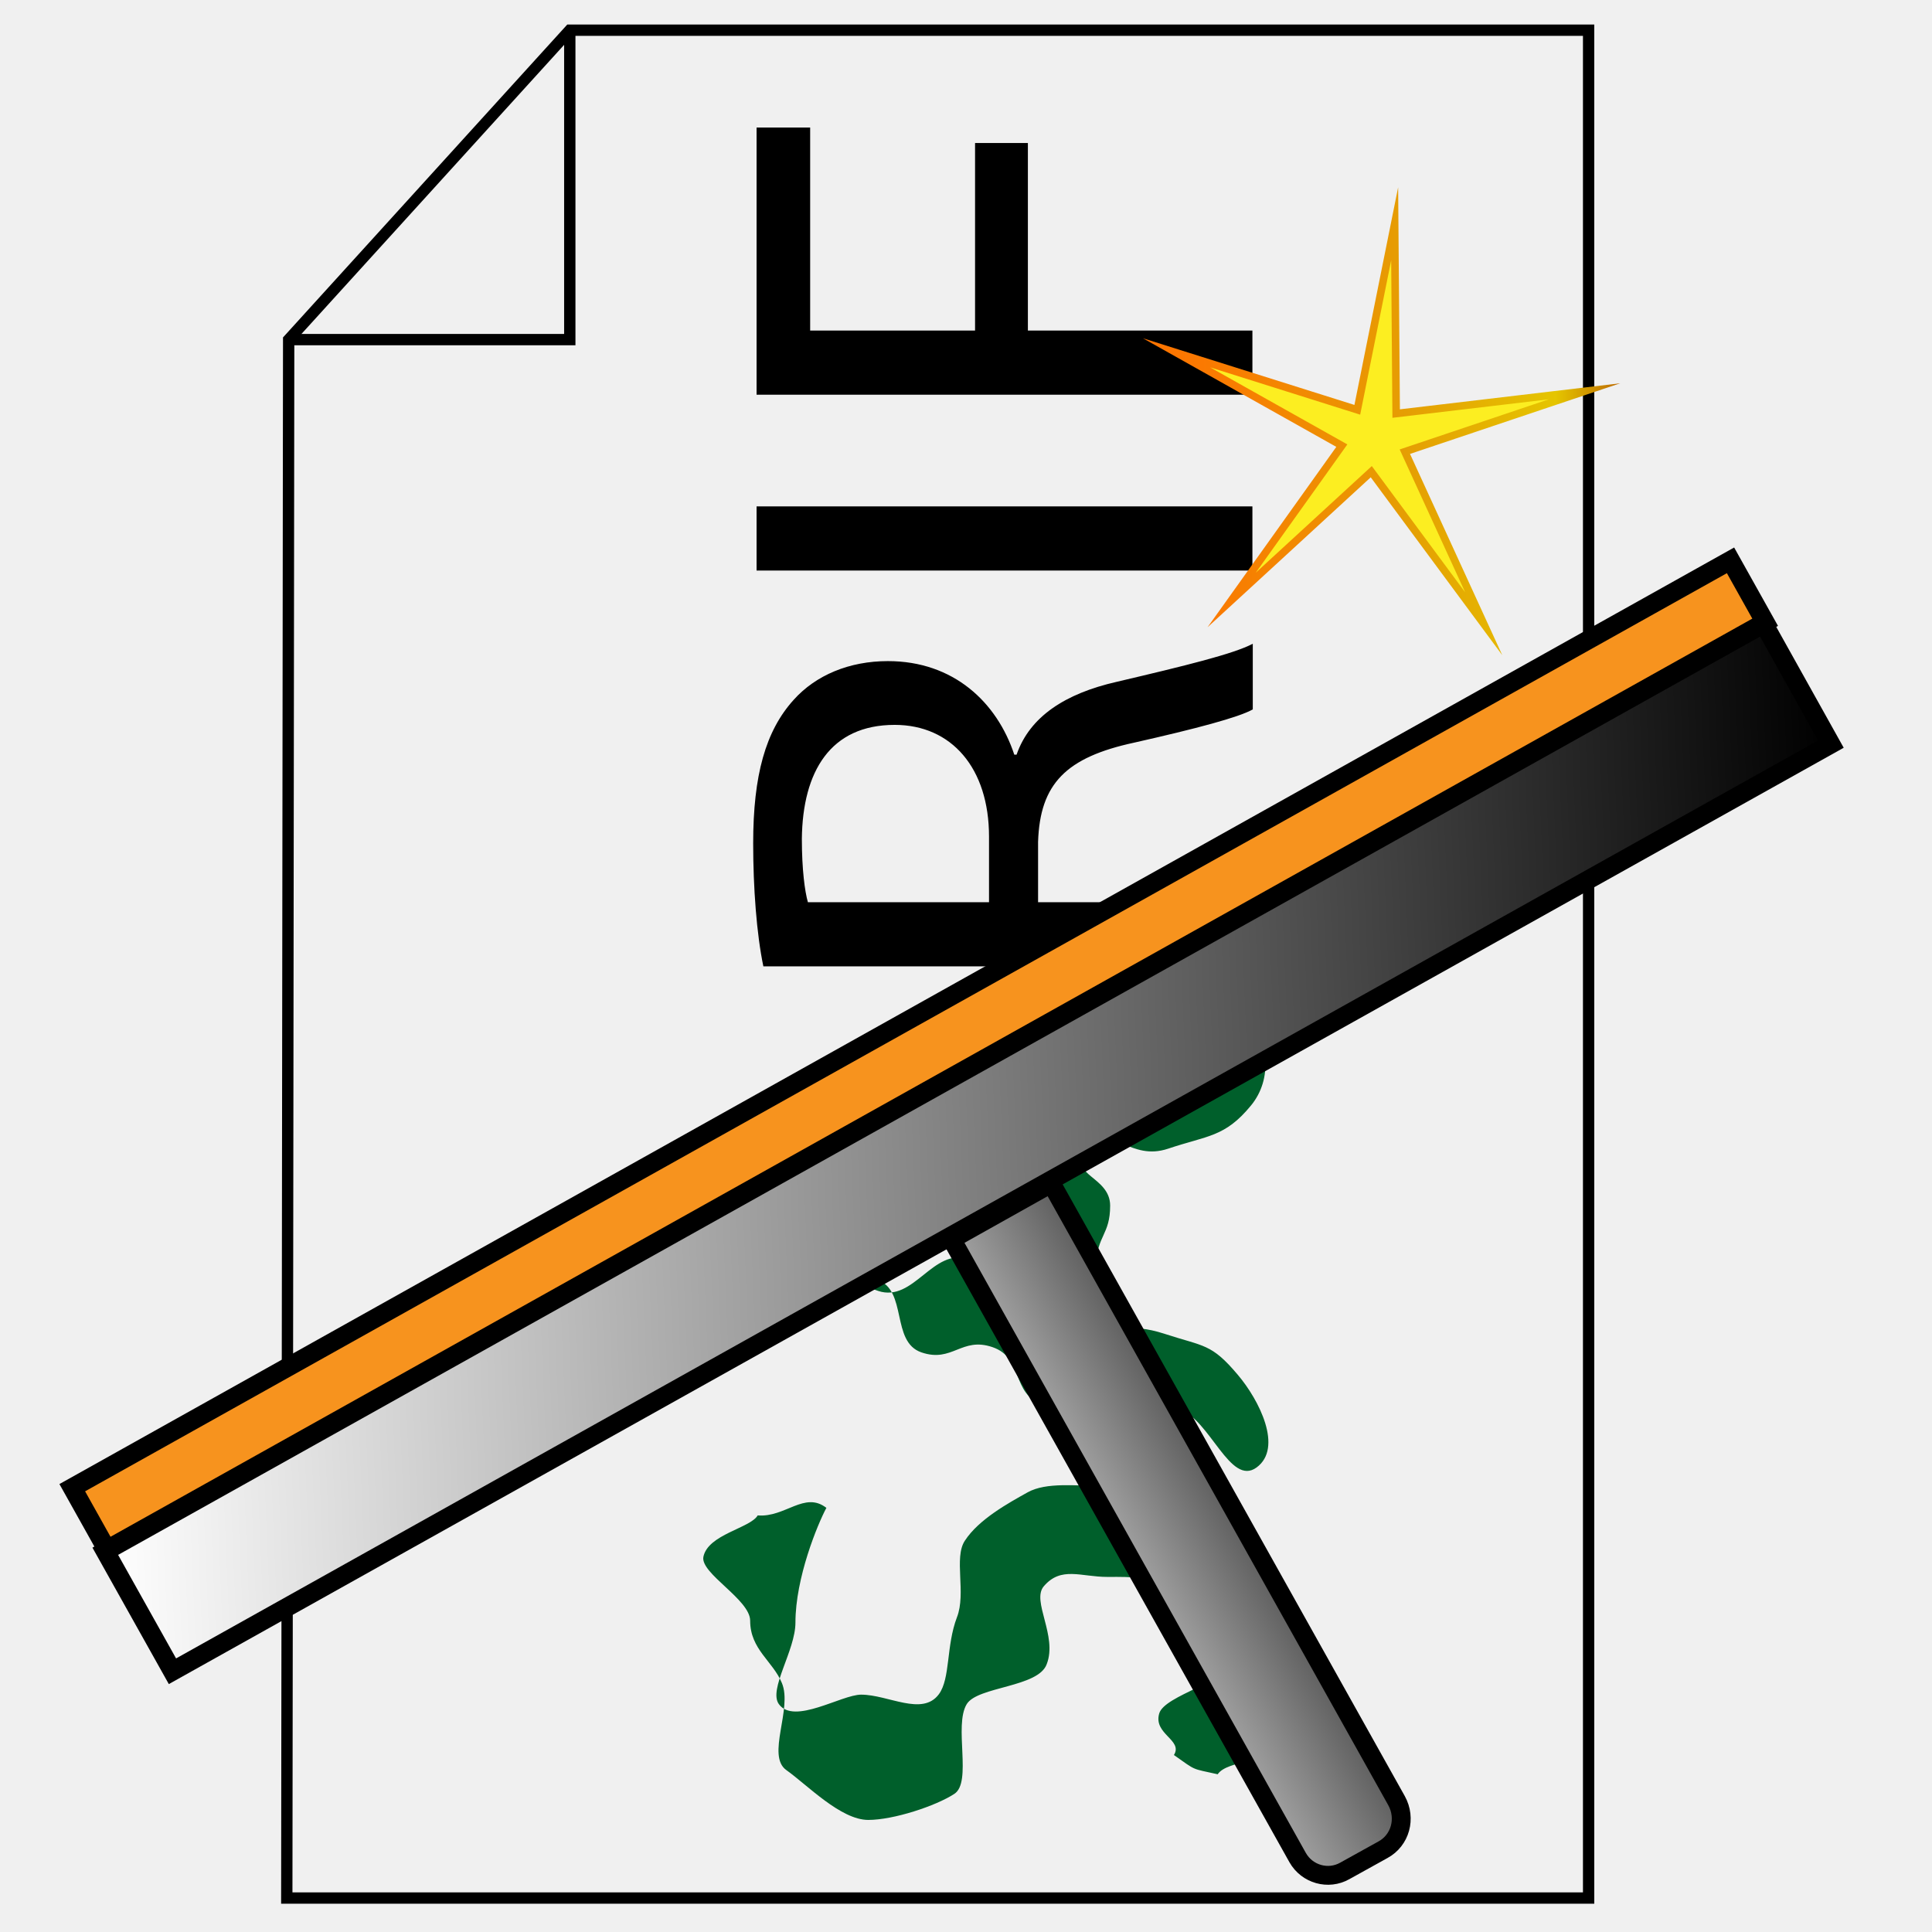
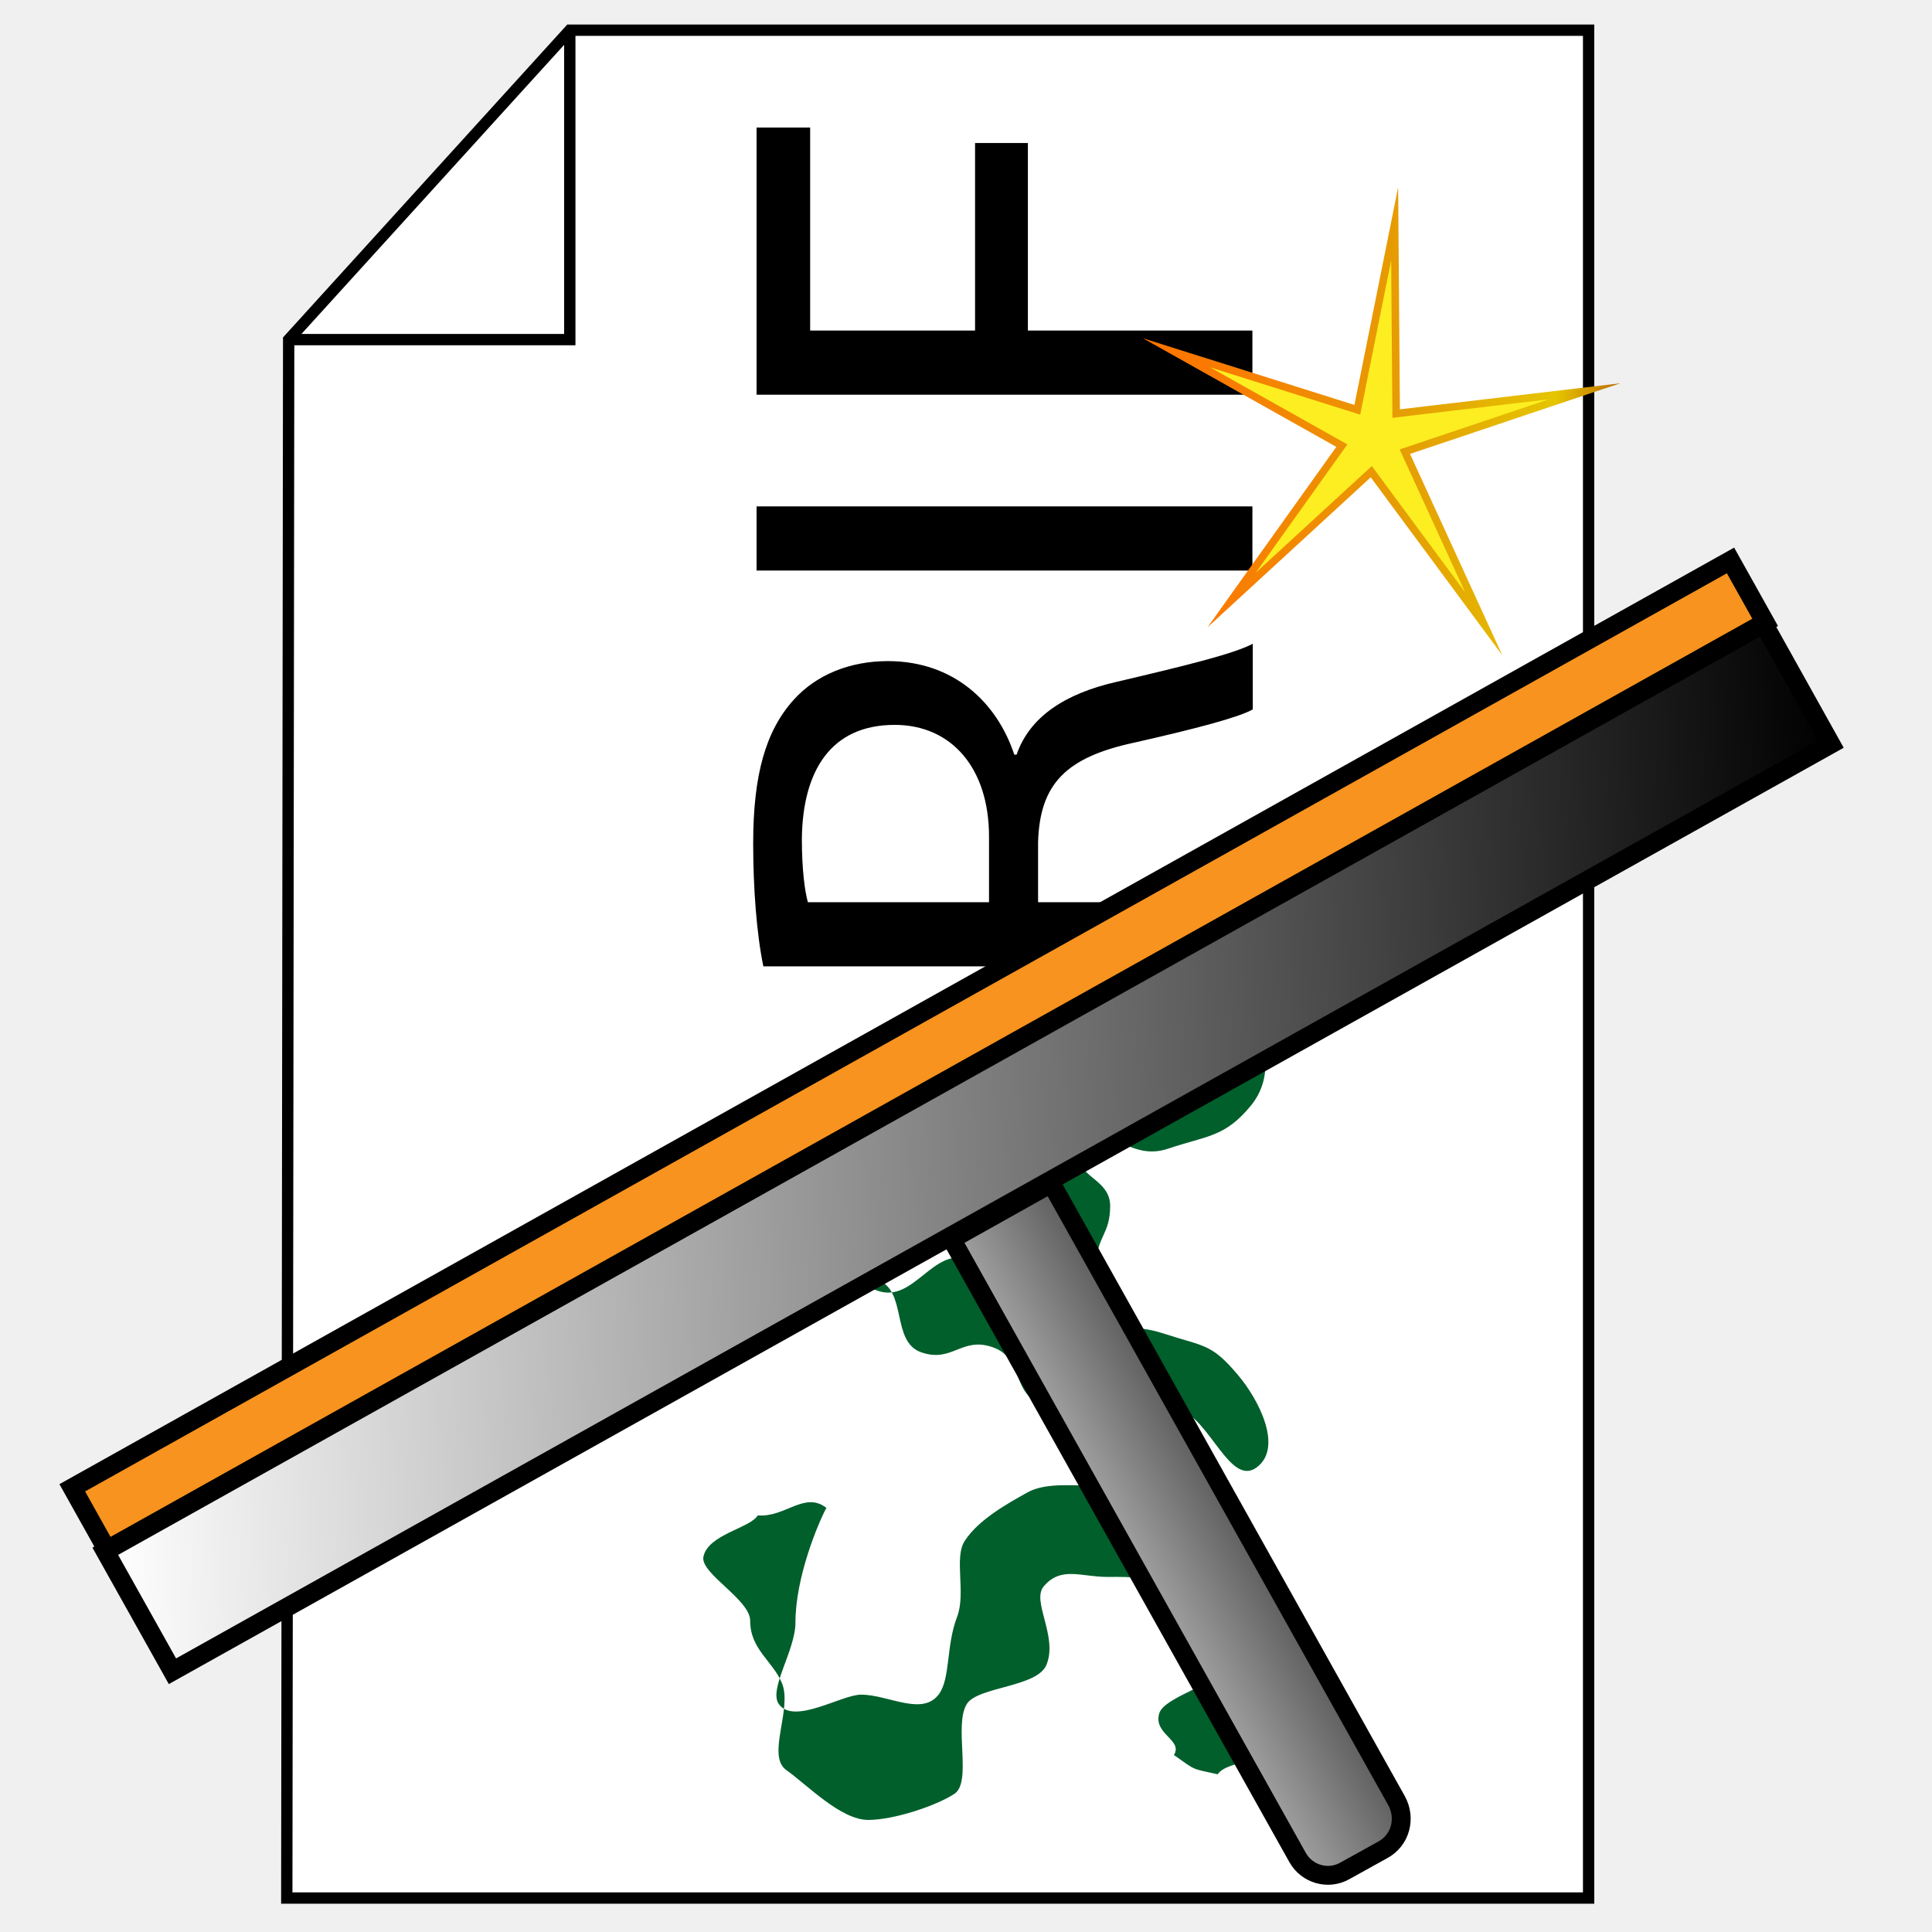
<svg xmlns="http://www.w3.org/2000/svg" version="1.1" id="Layer_1" x="0px" y="0px" viewBox="0 0 512 512" style="enable-background:new 0 0 512 512;" xml:space="preserve">
  <style type="text/css">
- 	.st0{fill:none;stroke:#000000;stroke-width:3;}
+ 	.st0{fill:#FFFFFF;stroke:#000000;stroke-width:3;}
	.st1{fill:#005F2B;}
	.st2{fill:#F7931E;stroke:#000000;stroke-width:5;stroke-miterlimit:10;}
	.st3{fill:url(#SVGID_1_);stroke:#000000;stroke-width:5;stroke-miterlimit:10;}
	.st4{fill:url(#SVGID_2_);stroke:#000000;stroke-width:5;stroke-miterlimit:10;}
	.st5{fill:#FCEE21;stroke:url(#SVGID_3_);stroke-width:2;stroke-miterlimit:10;}
+ 	.st6{fill:none;stroke:#000000;stroke-width:3;}
</style>
-   <g>
-     <path d="M202.3,256.1c-1.8-8.6-2.7-20.9-2.7-32.6c0-18.1,3.3-29.8,10.7-38c5.9-6.6,14.8-10.3,25-10.3c17.4,0,28.9,10.9,33.5,24.8   h0.6c3.5-10.1,12.9-16.2,26.5-19.3c18.3-4.3,31-7.4,36.1-10.1V188c-3.7,2.1-15,5.1-31.4,8.8c-18.1,3.9-25,10.9-25.5,26.3v16h56.9   v17H202.3z M262.1,239.1v-17.4c0-18.1-9.9-29.6-25-29.6c-17,0-24.4,12.3-24.6,30.2c0,8.2,0.8,14,1.6,16.8H262.1z" />
-     <path d="M200.5,134.2h131.4v17H200.5V134.2z" />
-     <path d="M200.5,104.6V33.8h14.2v53.8h43.7V37.9h14v49.7h59.5v17H200.5z" />
-   </g>
  <polygon class="st0" points="421,503 76,503 76.5,90 151,8 421,8 " />
  <g>
+     <path d="M202.3,256.1c-1.8-8.6-2.7-20.9-2.7-32.6c0-18.1,3.3-29.8,10.7-38c5.9-6.6,14.8-10.3,25-10.3c17.4,0,28.9,10.9,33.5,24.8   h0.6c3.5-10.1,12.9-16.2,26.5-19.3c18.3-4.3,31-7.4,36.1-10.1V188c-3.7,2.1-15,5.1-31.4,8.8c-18.1,3.9-25,10.9-25.5,26.3v16H332v17   H202.3z M262.1,239.1v-17.4c0-18.1-9.9-29.6-25-29.6c-17,0-24.4,12.3-24.6,30.2c0,8.2,0.8,14,1.6,16.8H262.1z" />
+     <path d="M200.5,134.2h131.4v17H200.5V134.2z" />
+     <path d="M200.5,104.6V33.8h14.2v53.8h43.7V37.9h14v49.7h59.5v17C331.9,104.6,200.5,104.6,200.5,104.6z" />
+   </g>
+   <g>
    <g>
-       <path class="st1" d="M311.1,465.1c2.5-4-5.5-5.5-3.9-11c1.4-4.9,18.7-8.5,18.7-14c0-7.9-14.5-12.5-17.8-17.1    c-4-5.5-7.4-5.1-14.6-5.1c-7.1,0-12.3-2.9-16.9,2.5c-3.3,3.9,3.7,13.1,0.8,20.6c-2.2,6.2-18.3,5.9-21.2,10.6    c-3.5,5.7,1.5,20.7-3.3,23.8c-4.9,3.2-16.1,6.9-22.8,6.9c-7.3,0-16.2-9.3-21.7-13.2c-5.4-3.8,1.7-16.3-1.2-23.1    c-2.4-5.8-8.4-8.9-8.4-16.5c0-5.6-13.2-12.5-12.4-16.9c1.2-6,12.4-7.6,14.4-11c7.3,0.6,12.4-6.5,18.2-2    c-2.3,4.3-8.2,18.5-8.2,30.4c0,7.4-7.2,17.7-4.4,21.6c4,5.6,16.6-2.5,21.8-2.5c7.2,0,16.2,5.8,20.6-0.1c3.1-4.2,1.9-12.8,4.8-20.4    c2.5-6.4-0.9-15.8,2.1-20.3c3.7-5.7,11.6-10,16.6-12.8c5-2.8,13-1.7,19.9-1.7c5.7,0,13.8-2.6,18.7-0.2c4.9,2.4,0.8,15.4,4.3,20.2    c3,4.1,20.8,2.4,22.4,8.3c1.3,4.9-4.9,12.9-4.9,19.1c0,5.8,6.8,14.2,5.5,19.7c-1.5,6.6-12.9,5.4-15.5,9.3    C315.6,468.6,317.2,469.4,311.1,465.1z" />
+       <path class="st1" d="M311.1,465.1c2.5-4-5.5-5.5-3.9-11c1.4-4.9,18.7-8.5,18.7-14c0-7.9-14.5-12.5-17.8-17.1    c-4-5.5-7.4-5.1-14.6-5.1c-7.1,0-12.3-2.9-16.9,2.5c-3.3,3.9,3.7,13.1,0.8,20.6c-2.2,6.2-18.3,5.9-21.2,10.6    c-3.5,5.7,1.5,20.7-3.3,23.8c-4.9,3.2-16.1,6.9-22.8,6.9c-7.3,0-16.2-9.3-21.7-13.2c-5.4-3.8,1.7-16.3-1.2-23.1    c-2.4-5.8-8.4-8.9-8.4-16.5c0-5.6-13.2-12.5-12.4-16.9c1.2-6,12.4-7.6,14.4-11c7.3,0.6,12.4-6.5,18.2-2    c-2.3,4.3-8.2,18.5-8.2,30.4c0,7.4-7.2,17.7-4.4,21.6c4,5.6,16.6-2.5,21.8-2.5c7.2,0,16.2,5.8,20.6-0.1c3.1-4.2,1.9-12.8,4.8-20.4    c2.5-6.4-0.9-15.8,2.1-20.3c3.7-5.7,11.6-10,16.6-12.8s13-1.7,19.9-1.7c5.7,0,13.8-2.6,18.7-0.2c4.9,2.4,0.8,15.4,4.3,20.2    c3,4.1,20.8,2.4,22.4,8.3c1.3,4.9-4.9,12.9-4.9,19.1c0,5.8,6.8,14.2,5.5,19.7c-1.5,6.6-12.9,5.4-15.5,9.3    C315.6,468.6,317.2,469.4,311.1,465.1z" />
    </g>
    <g>
-       <path class="st1" d="M291.2,346.6c7.4,8,7.1,3.5,17.5,6.9S321,356,328,364.3c5.7,6.7,12.1,19.4,5,24.6c-7,5.1-12.3-12.7-20.5-15.5    c-8.2-2.8-6.6-7.6-14.8-10.4c-8.2-2.8-13.2,12-21.5,9.2c-8.2-2.8-4.9-12.4-13.2-15.2c-8.2-2.8-10.6,4.2-18.8,1.4    c-8.2-2.8-3.6-16.5-11.8-19.3c-8.2-2.8-12.6,10-20.8,7.2c-8.2-2.8-5.9-4.7-10.5-12.1c-5.5-8.7-14.3-11.4-8.8-20.1    c4.6-7.3,11.9-1.4,20.1-4.2c8.2-2.8,6.3-8.4,14.5-11.2c8.2-2.8,9.4,0.8,17.6-2.1c8.2-2.8,6.2-8.8,14.4-11.6    c8.2-2.8,11.9,7.9,20.1,5.1c8.2-2.8,7.6-4.7,15.8-7.5c8.2-2.8,11.5,6.8,19.7,4s7.9-22,14.8-16.8c7.2,5.5,8,16.2,2.2,23.2    c-6.9,8.4-11.5,7.9-21.9,11.4s-14.1-6.9-21.5,1.2c-5.2,5.7,6.1,6.2,6.1,13.9c0,7.8-3.5,7.9-3.7,15.7    C290.5,341.6,285.9,340.8,291.2,346.6z M269.8,312.7c-8.2-5.8-4.5,2.2-14,5.4s-10.8-0.7-20.3,2.5c-8.6,2.9-13.9,13-21.5,14.9    c-0.2,0.1-3.6-4.9-3.4-4.8c7.8,2,14.1,8.9,22.1,11.4c9.5,3.2,14.5-11.6,24-8.4c9.5,3.2,10,21.5,18.2,15.7c8.1-5.7-7.7-13-6.2-22.7    C270,318.6,277.8,318.4,269.8,312.7z" />
+       <path class="st1" d="M291.2,346.6c7.4,8,7.1,3.5,17.5,6.9S321,356,328,364.3c5.7,6.7,12.1,19.4,5,24.6c-7,5.1-12.3-12.7-20.5-15.5    s-6.6-7.6-14.8-10.4c-8.2-2.8-13.2,12-21.5,9.2c-8.2-2.8-4.9-12.4-13.2-15.2c-8.2-2.8-10.6,4.2-18.8,1.4    c-8.2-2.8-3.6-16.5-11.8-19.3s-12.6,10-20.8,7.2s-5.9-4.7-10.5-12.1c-5.5-8.7-14.3-11.4-8.8-20.1c4.6-7.3,11.9-1.4,20.1-4.2    c8.2-2.8,6.3-8.4,14.5-11.2c8.2-2.8,9.4,0.8,17.6-2.1c8.2-2.8,6.2-8.8,14.4-11.6c8.2-2.8,11.9,7.9,20.1,5.1s7.6-4.7,15.8-7.5    c8.2-2.8,11.5,6.8,19.7,4s7.9-22,14.8-16.8c7.2,5.5,8,16.2,2.2,23.2c-6.9,8.4-11.5,7.9-21.9,11.4s-14.1-6.9-21.5,1.2    c-5.2,5.7,6.1,6.2,6.1,13.9c0,7.8-3.5,7.9-3.7,15.7C290.5,341.6,285.9,340.8,291.2,346.6z M269.8,312.7c-8.2-5.8-4.5,2.2-14,5.4    s-10.8-0.7-20.3,2.5c-8.6,2.9-13.9,13-21.5,14.9c-0.2,0.1-3.6-4.9-3.4-4.8c7.8,2,14.1,8.9,22.1,11.4c9.5,3.2,14.5-11.6,24-8.4    c9.5,3.2,10,21.5,18.2,15.7c8.1-5.7-7.7-13-6.2-22.7C270,318.6,277.8,318.4,269.8,312.7z" />
    </g>
  </g>
  <g>
-     <rect x="-8.3" y="270.2" transform="matrix(0.8728 -0.4881 0.4881 0.8728 -105.4895 154.3712)" class="st2" width="503.5" height="18.8" />
-     <linearGradient id="SVGID_1_" gradientUnits="userSpaceOnUse" x1="48.896" y1="234.762" x2="553.199" y2="234.762" gradientTransform="matrix(0.9263 4.120000e-02 -4.120000e-02 -0.977 -12.6481 521.0945)">
+     <rect x="-8.3" y="270.2" transform="matrix(0.8728 -0.4881 0.4881 0.8728 -105.4894 154.3996)" class="st2" width="503.5" height="18.8" />
+     <linearGradient id="SVGID_1_" gradientUnits="userSpaceOnUse" x1="93.325" y1="820.344" x2="597.694" y2="820.344" gradientTransform="matrix(0.9263 4.120000e-02 4.120000e-02 0.977 -97.2956 -511.6109)">
      <stop offset="0" style="stop-color:#FFFFFF" />
      <stop offset="1" style="stop-color:#000000" />
    </linearGradient>
    <polygon class="st3" points="485.2,197.2 45.7,442.9 27.9,411.1 467.4,165.3  " />
-     <linearGradient id="SVGID_2_" gradientUnits="userSpaceOnUse" x1="303.243" y1="101.273" x2="412.695" y2="162.419" gradientTransform="matrix(0.9263 4.120000e-02 -4.120000e-02 -0.977 -12.6481 521.0945)">
+     <linearGradient id="SVGID_2_" gradientUnits="userSpaceOnUse" x1="347.662" y1="953.811" x2="457.114" y2="892.665" gradientTransform="matrix(0.9263 4.120000e-02 4.120000e-02 0.977 -97.2956 -511.6109)">
      <stop offset="0" style="stop-color:#FFFFFF" />
      <stop offset="1" style="stop-color:#000000" />
    </linearGradient>
    <path class="st4" d="M366.5,490.2l-10.1,5.6c-4.4,2.5-10,0.9-12.5-3.5l-91.7-163.9l26.4-14.8l91.5,163.6   C372.7,481.9,371.1,487.7,366.5,490.2z" />
  </g>
-   <linearGradient id="SVGID_3_" gradientUnits="userSpaceOnUse" x1="302.887" y1="402.317" x2="429.367" y2="402.317" gradientTransform="matrix(1 0 0 -1 0 514)">
+   <linearGradient id="SVGID_3_" gradientUnits="userSpaceOnUse" x1="302.89" y1="677.631" x2="429.363" y2="677.631" gradientTransform="matrix(1 0 0 1 0 -566)">
    <stop offset="0" style="stop-color:#FF7300" />
    <stop offset="0.177" style="stop-color:#F97C01" />
    <stop offset="0.47" style="stop-color:#EA9602" />
    <stop offset="0.552" style="stop-color:#E59E03" />
    <stop offset="0.865" style="stop-color:#E5C500" />
    <stop offset="0.994" style="stop-color:#BF6F00" />
  </linearGradient>
  <polygon class="st5" points="419.9,103.7 372.3,119.7 393.2,165.3 363.4,125 326.4,159 355.6,118.1 311.8,93.5 359.7,108.6   369.6,59.3 370,109.6 " />
-   <polyline class="st0" points="76.5,90 151,90 151,8 " />
+   <polyline class="st6" points="76.5,90 151,90 151,8 " />
</svg>
